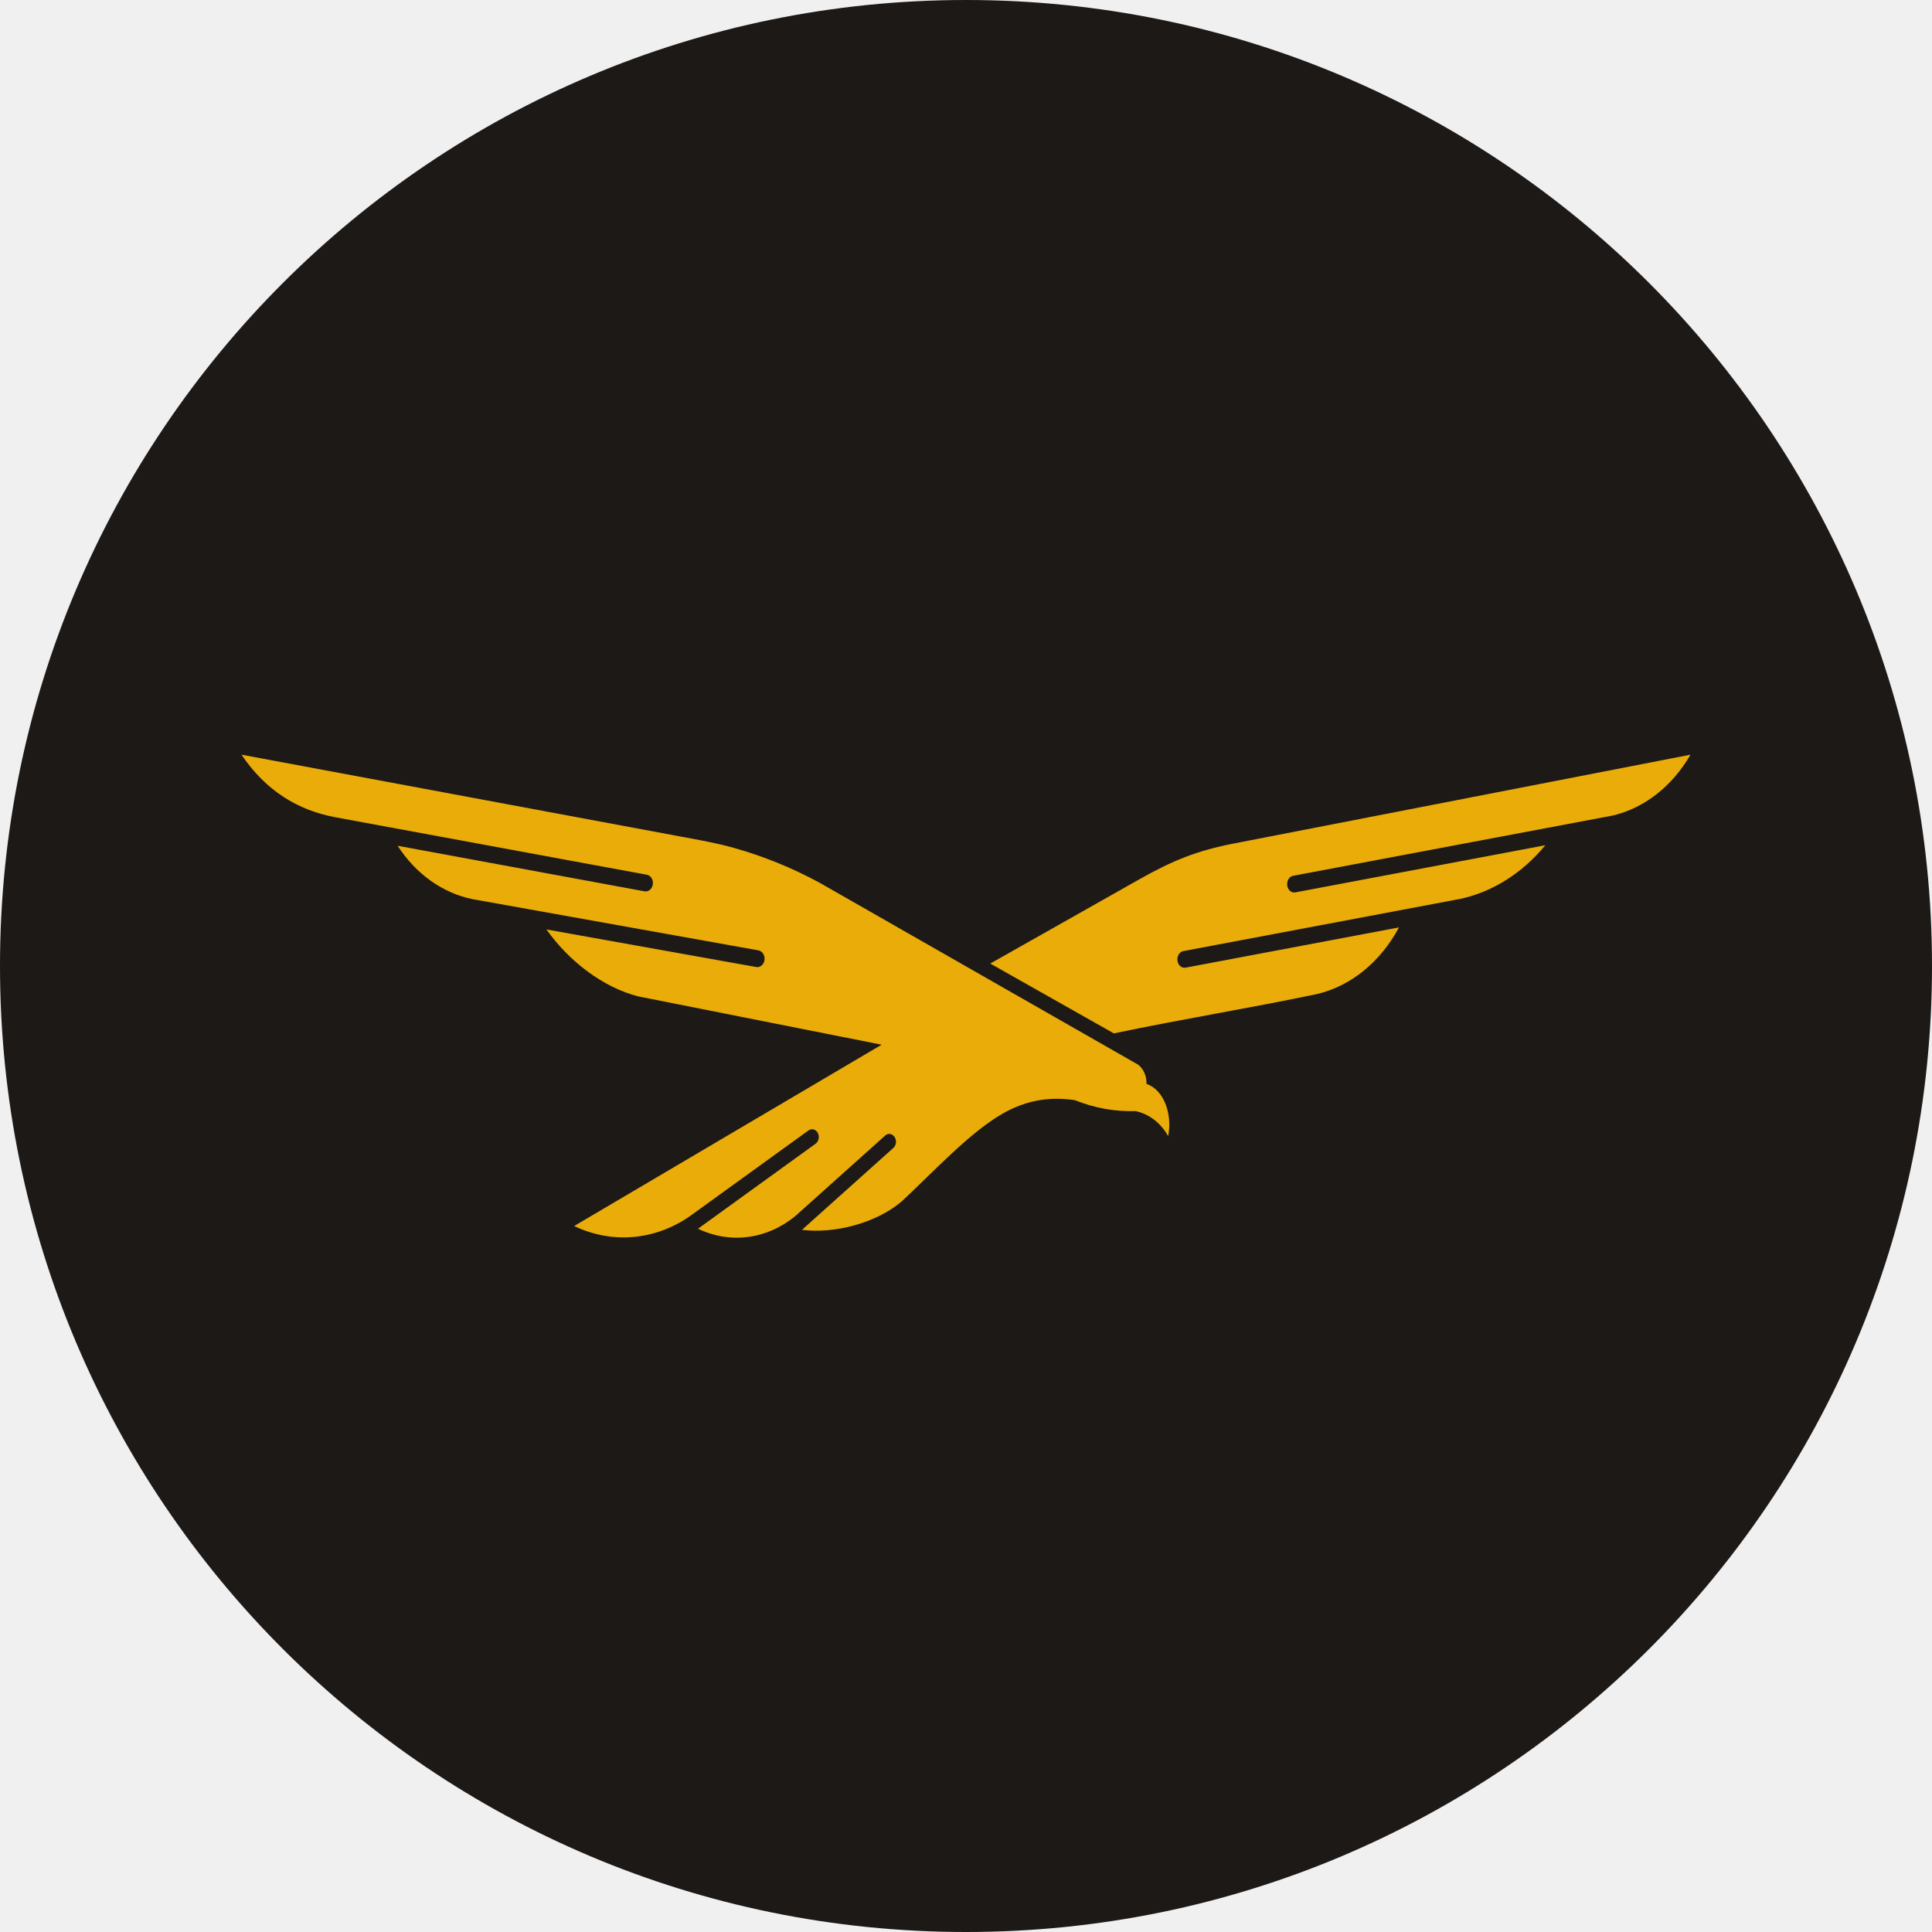
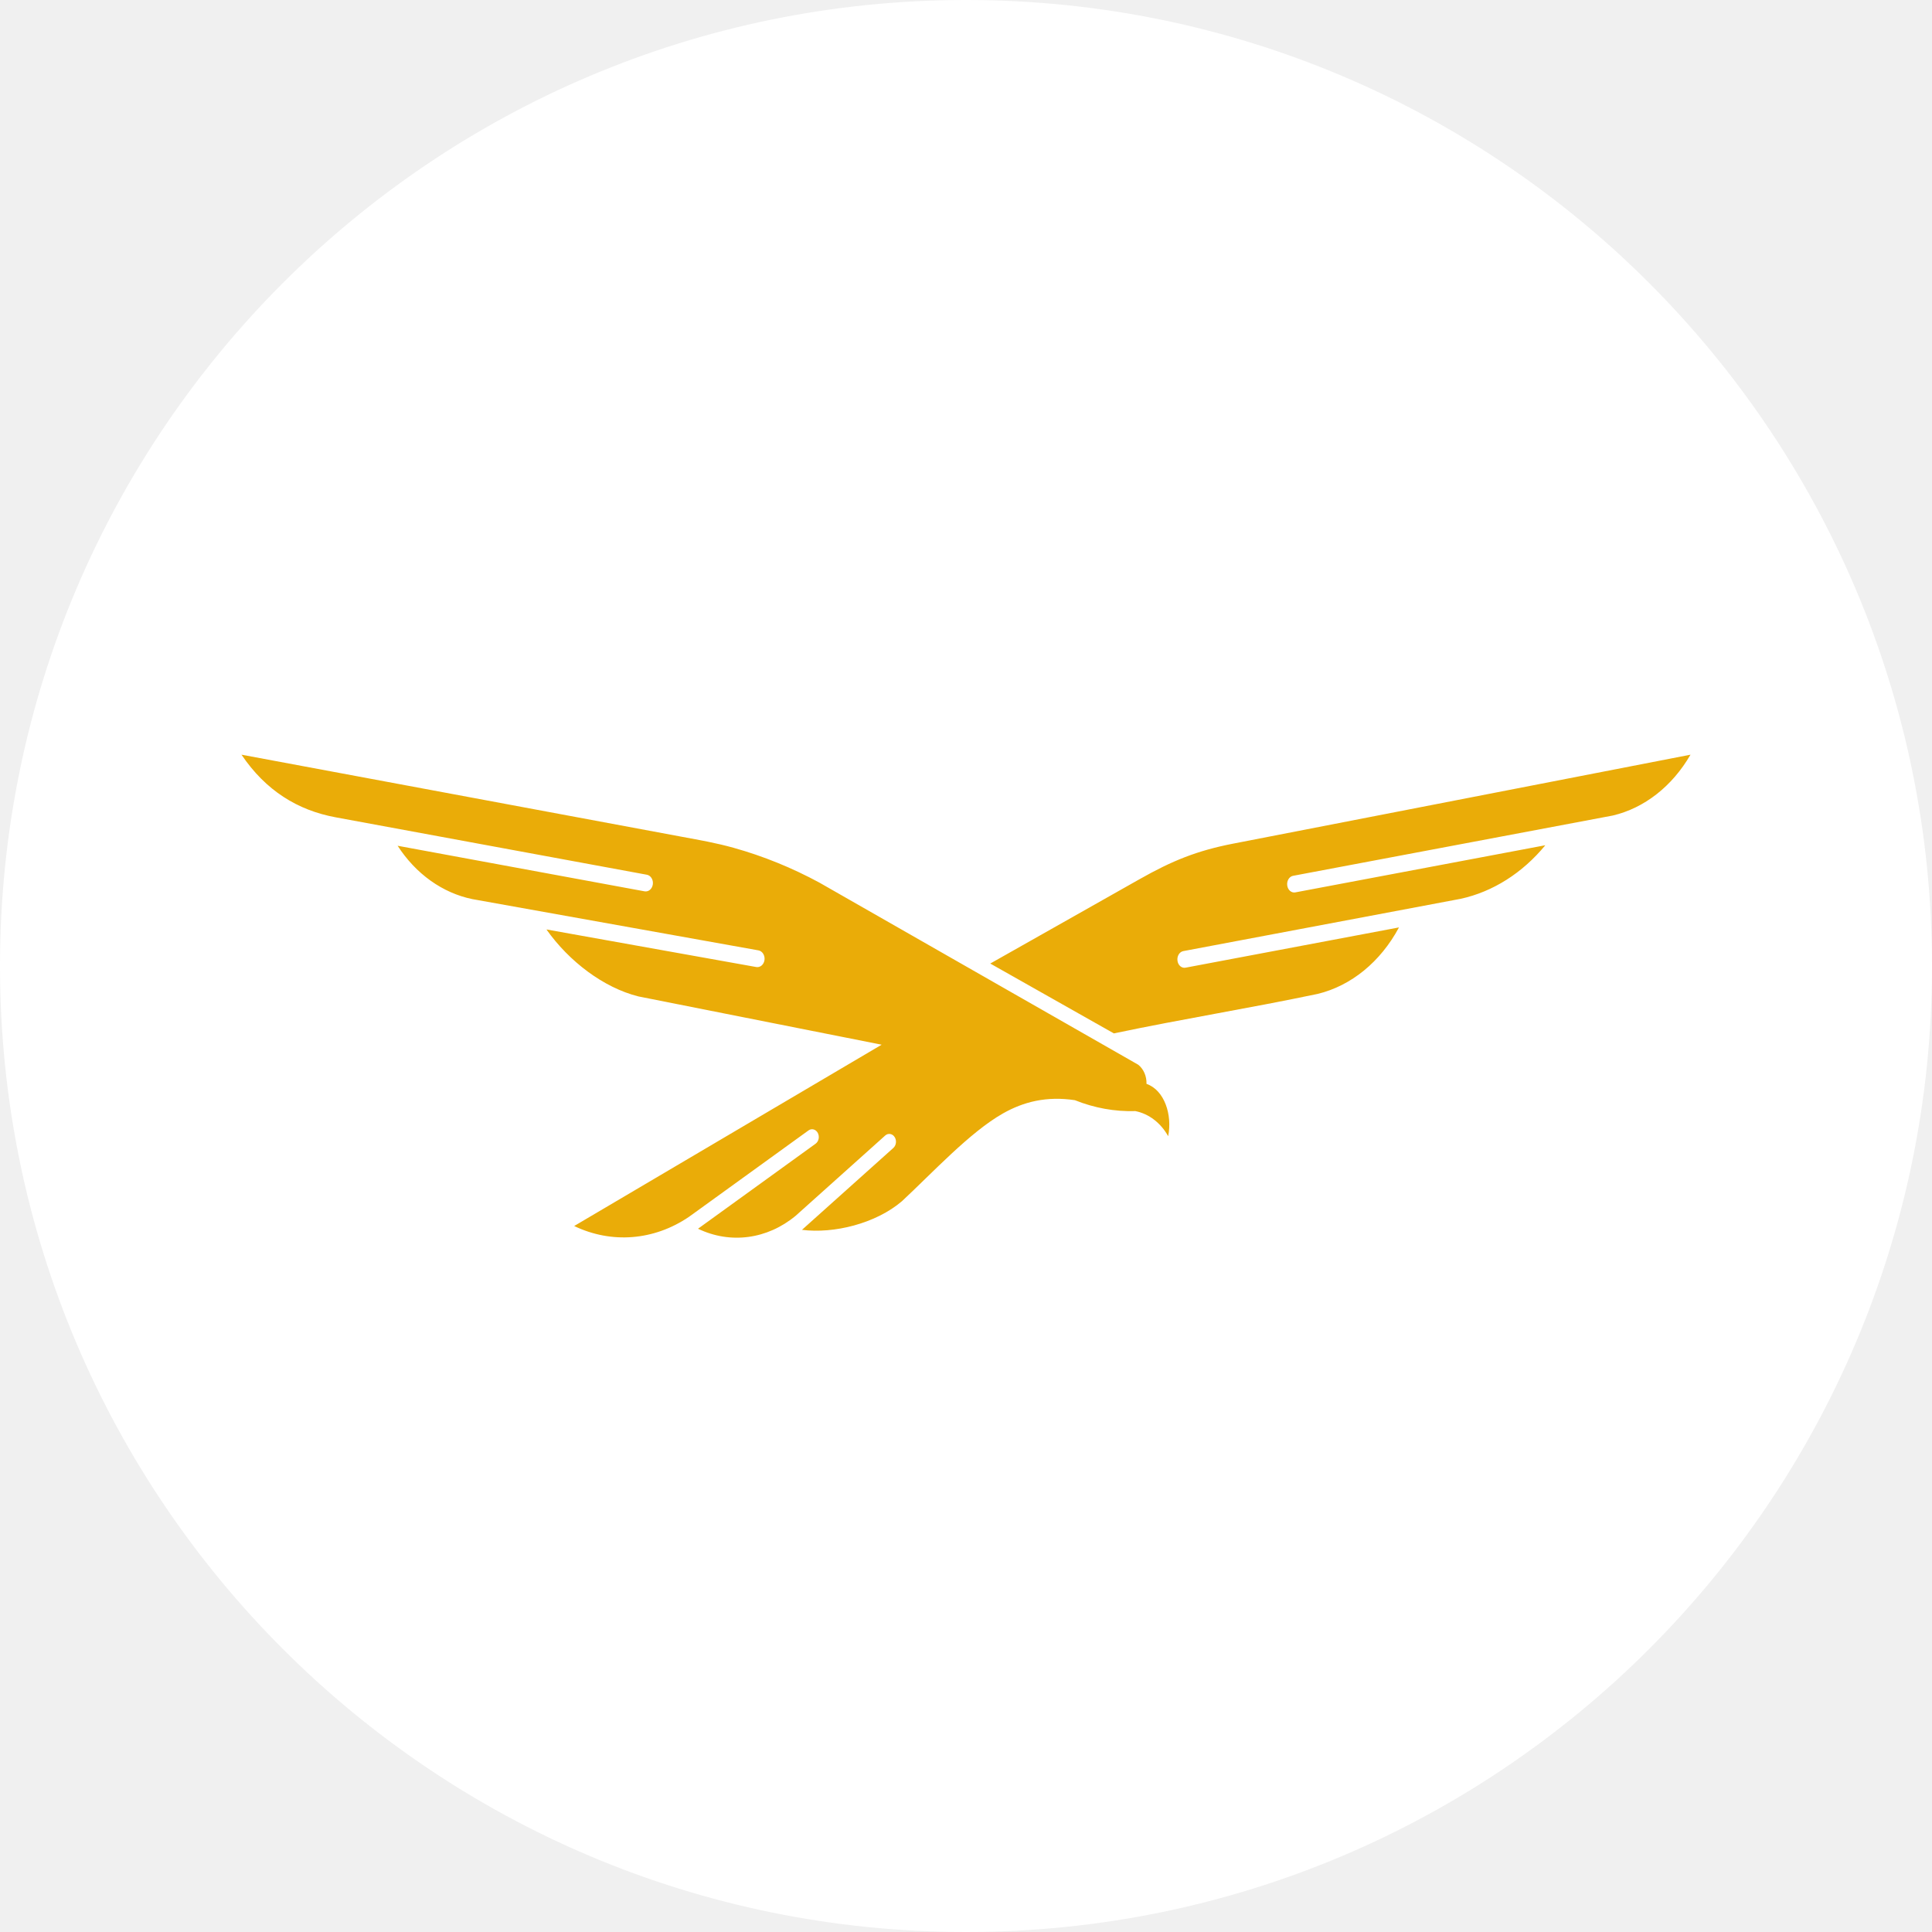
<svg xmlns="http://www.w3.org/2000/svg" fill="none" viewBox="0 0 1000 1000">
-   <circle cx="500" cy="500" r="500" fill="#1c1917" />
+   <circle cx="500" cy="500" r="500" fill="#fff" />
  <g fill="#eaac08" fill-rule="evenodd" clip-path="url(#logo-dark_world-liberty-financial_svg__a)" clip-rule="evenodd">
    <path d="M392.554 491.908c2.048.357 3.449 2.578 3.154 4.958-.313 2.38-2.213 4.026-4.261 3.669L282.839 481.08c11.658 16.5 29.458 30.105 47.59 34.666l125.91 24.989-159.149 93.846c19.386 9.301 41.318 7.496 59.321-4.681l3.302-2.38 58.676-42.421c1.623-1.17 3.781-.595 4.796 1.289 1.014 1.904.516 4.383-1.107 5.573l-60.889 44.028c16.785 8.071 35.876 5.454 50.522-6.684l46.354-41.548c1.513-1.369 3.708-1.031 4.87.734 1.18 1.765.885 4.303-.627 5.672l-47.313 42.401c16.472 2.102 38.201-3.233 51.74-14.815 15.66-14.557 35.212-35.777 52.33-45.455 10.606-5.989 22.411-9.044 37.186-6.842 10.072 4.046 20.678 5.969 31.321 5.652 7.009 1.388 13.152 6.128 16.97 12.99 2.214-11.027-1.881-23.818-11.215-27.091.129-4.006-1.531-7.714-4.279-9.896l-2.527-1.448-67.474-38.534c-31.672-18.087-63.343-36.193-95.014-54.28-14.222-7.695-29.07-13.724-44.306-17.988-9.223-2.578-17.339-3.967-26.728-5.712L125 390.625c12.525 18.583 29.07 28.796 48.789 32.426l161.012 29.708c2.047.377 3.431 2.598 3.099 4.978s-2.232 3.986-4.28 3.61l-127.81-23.581c9.445 14.616 23.297 24.473 38.736 27.626l2.453.437zm407.242-54.4-129.378 24.394c-1.992.357-3.855-1.25-4.15-3.629-.313-2.38 1.052-4.601 3.044-4.958l165.457-31.196c16.288-3.828 30.749-15.093 40.23-31.494l-236.473 45.991h-.019c-18.962 3.689-31.615 8.805-48.844 18.543l-77.102 43.571 63.969 36.154c36.153-7.595 69.356-12.851 105.528-20.447 17.302-4.204 32.501-16.579 42.056-34.409l-110.508 20.844c-1.992.357-3.855-1.249-4.15-3.629-.314-2.38 1.051-4.601 3.043-4.958l143.581-27.071c16.583-3.629 31.874-13.288 43.753-27.686z" />
  </g>
  <defs>
    <clipPath id="logo-dark_world-liberty-financial_svg__a">
      <path fill="#fff" d="M125 390.625h750v250H125z" />
    </clipPath>
  </defs>
</svg>
